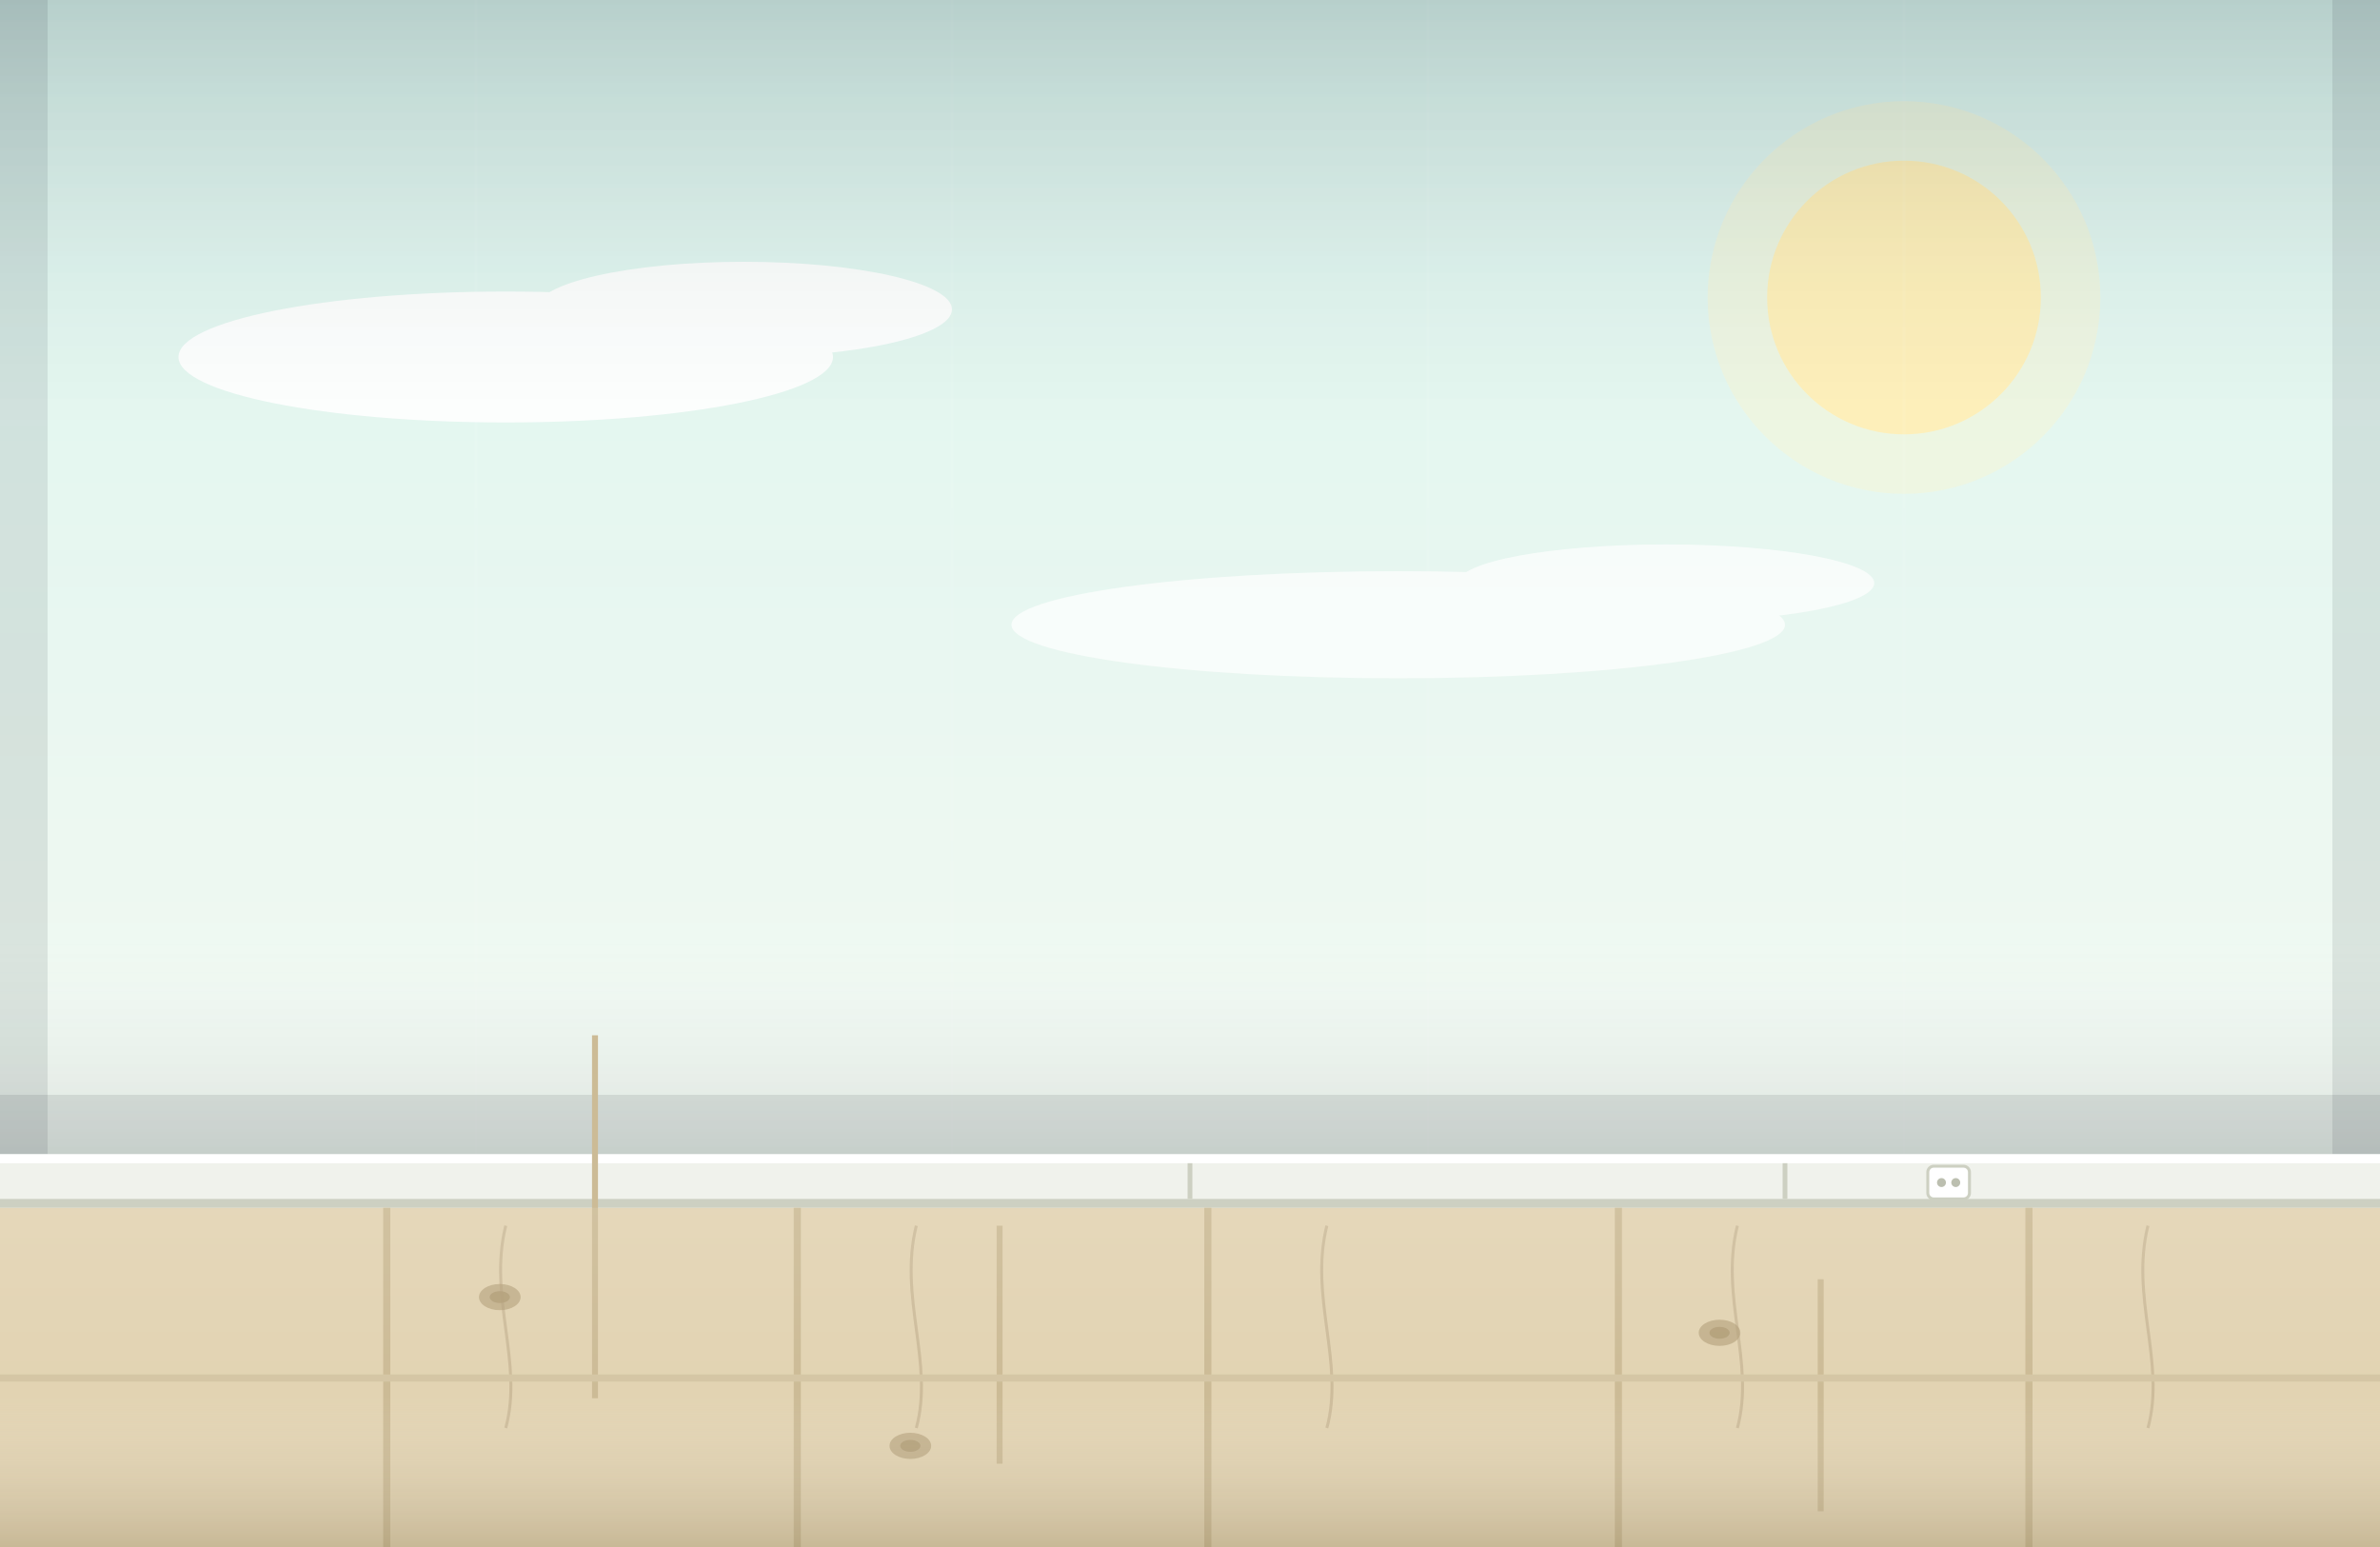
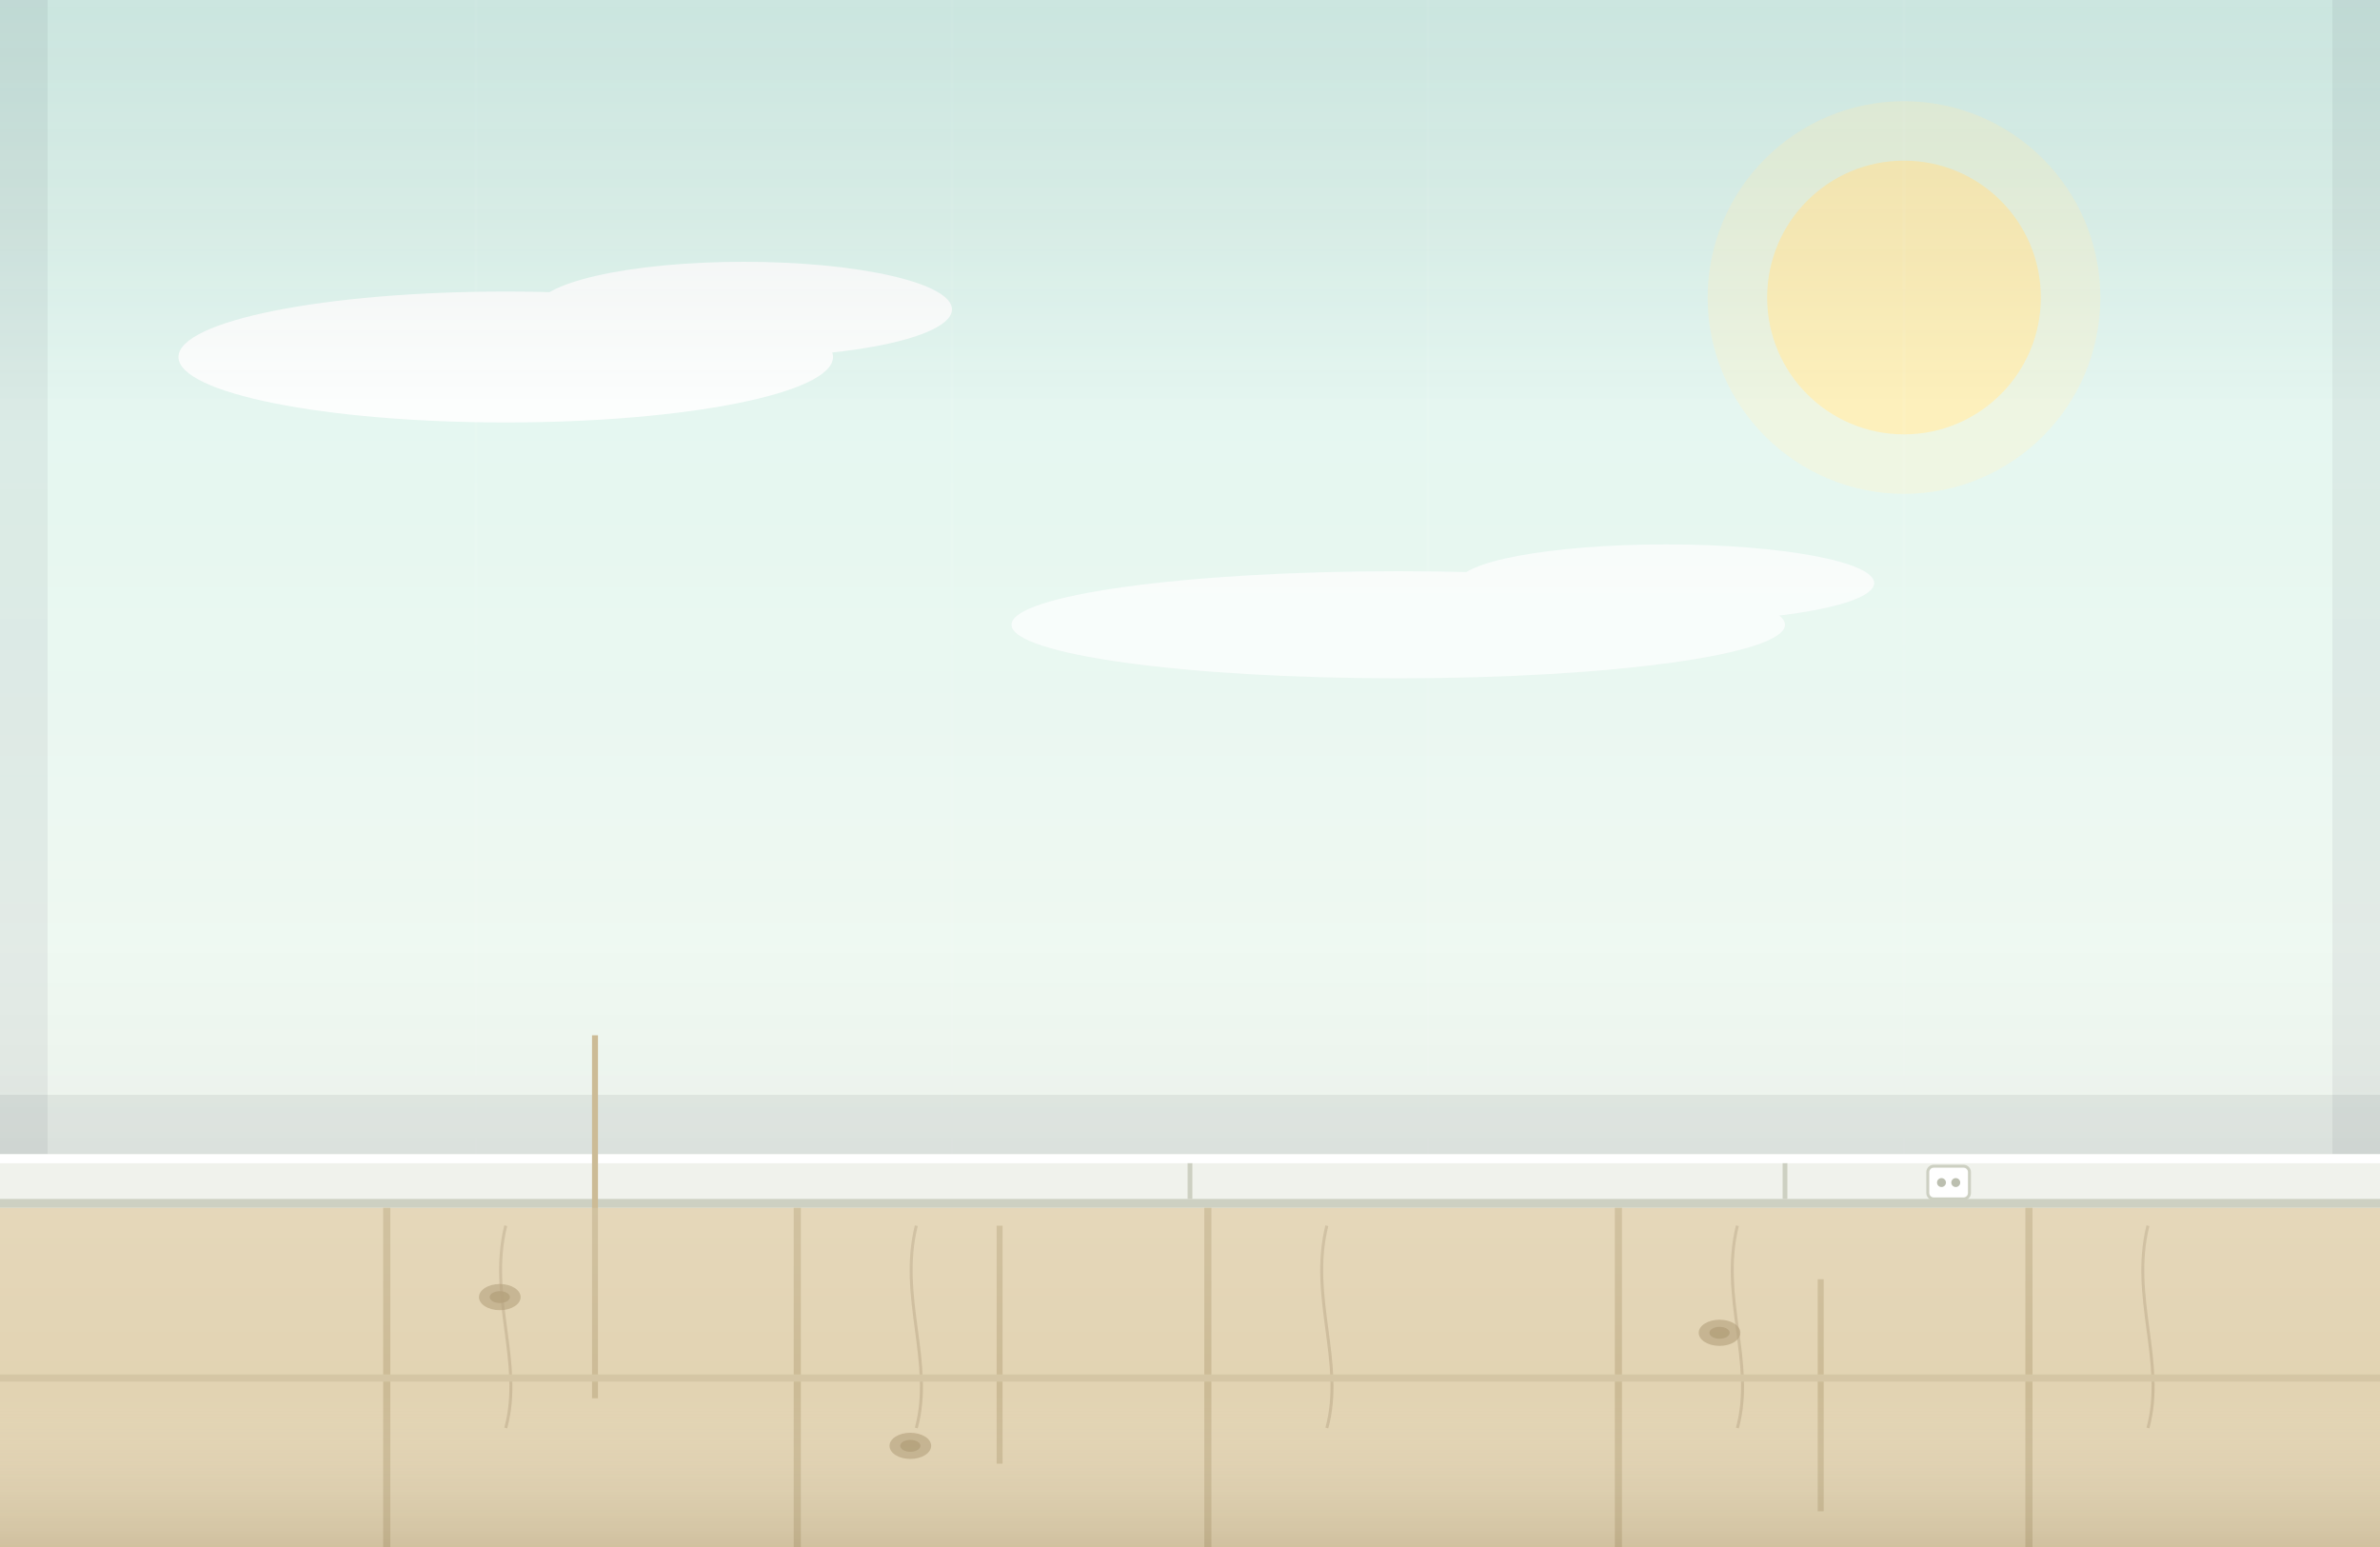
<svg xmlns="http://www.w3.org/2000/svg" viewBox="0 0 800 520" preserveAspectRatio="xMidYMid slice">
  <style>
    .st { animation: twinkle 2.6s ease-in-out infinite; }
    @keyframes twinkle { 0%, 100% { opacity: 0.25; } 50% { opacity: 1; } }
    .rain { animation: fall 1.6s linear infinite; }
    @keyframes fall { 0% { transform: translateY(-140px); } 100% { transform: translateY(0); } }
    .pt { animation: petal 8s linear infinite; }
    .pt.p2 { animation-duration: 10s; animation-delay: 2.6s; }
    .pt.p3 { animation-duration: 9s; animation-delay: 5s; }
    @keyframes petal { 0% { transform: translate(0, -20px) rotate(0deg); opacity: 0; } 12% { opacity: 1; } 88% { opacity: 1; } 100% { transform: translate(-60px, 420px) rotate(300deg); opacity: 0; } }
    .mist1 { animation: mbreath 9s ease-in-out infinite alternate; }
    .mist2 { animation: mbreath 12s ease-in-out infinite alternate; animation-delay: 2s; }
    @keyframes mbreath { 0% { opacity: 0.5; } 100% { opacity: 0.85; } }
  </style>
  <defs>
    <linearGradient id="wp" x1="0" y1="0" x2="0" y2="1">
      <stop offset="0" stop-color="#d8f3ec" />
      <stop offset="1" stop-color="#f4faf3" />
    </linearGradient>
    <linearGradient id="wallGlow" x1="0" y1="0" x2="0" y2="1">
-       <stop offset="0" stop-color="#0a1420" stop-opacity="0.16" />
-       <stop offset="0.35" stop-color="#ffffff" stop-opacity="0.07" />
+       <stop offset="0" stop-color="#0a1420" stop-opacity="0.06" />
+       <stop offset="0.35" stop-color="#ffffff" stop-opacity="0.10" />
      <stop offset="0.8" stop-color="#ffffff" stop-opacity="0.02" />
-       <stop offset="1" stop-color="#0a1420" stop-opacity="0.12" />
+       <stop offset="1" stop-color="#0a1420" stop-opacity="0.05" />
    </linearGradient>
    <linearGradient id="floorShade" x1="0" y1="0" x2="0" y2="1">
      <stop offset="0" stop-color="#ffffff" stop-opacity="0.1" />
      <stop offset="0.55" stop-color="#ffffff" stop-opacity="0" />
-       <stop offset="1" stop-color="#8a7a56" stop-opacity="0.3" />
+       <stop offset="1" stop-color="#8a7a56" stop-opacity="0.2" />
    </linearGradient>
  </defs>
  <rect width="800" height="395" fill="url(#wp)" />
  <circle cx="640" cy="100" r="46" fill="#ffeaa6" opacity="0.9" />
  <circle cx="640" cy="100" r="66" fill="#fff3c4" opacity="0.35" />
  <g fill="#ffffff" opacity="0.9">
    <ellipse cx="170" cy="120" rx="110" ry="22" />
    <ellipse cx="250" cy="104" rx="70" ry="16" />
  </g>
  <g fill="#ffffff" opacity="0.7">
    <ellipse cx="470" cy="210" rx="130" ry="18" />
    <ellipse cx="560" cy="196" rx="70" ry="13" />
  </g>
  <line x1="160" y1="0" x2="160" y2="388" stroke="#ffffff" stroke-width="1" opacity="0.06" />
  <line x1="320" y1="0" x2="320" y2="388" stroke="#ffffff" stroke-width="1" opacity="0.06" />
  <line x1="480" y1="0" x2="480" y2="388" stroke="#ffffff" stroke-width="1" opacity="0.06" />
  <line x1="640" y1="0" x2="640" y2="388" stroke="#ffffff" stroke-width="1" opacity="0.06" />
-   <rect width="16" height="388" fill="#0a1420" opacity="0.10" />
-   <rect x="784" width="16" height="388" fill="#0a1420" opacity="0.10" />
+   <rect width="16" height="388" fill="#0a1420" opacity="0.06" />
+   <rect x="784" width="16" height="388" fill="#0a1420" opacity="0.06" />
  <rect width="800" height="395" fill="url(#wallGlow)" />
-   <rect y="368" width="800" height="20" fill="#0a1420" opacity="0.10" />
+   <rect y="368" width="800" height="20" fill="#0a1420" opacity="0.07" />
  <rect y="388" width="800" height="18" fill="#f0f2ec" />
  <rect y="388" width="800" height="3" fill="#ffffff" />
  <line x1="200" y1="391" x2="200" y2="403" stroke="#cdd0c2" stroke-width="1.6" />
  <line x1="400" y1="391" x2="400" y2="403" stroke="#cdd0c2" stroke-width="1.6" />
  <line x1="600" y1="391" x2="600" y2="403" stroke="#cdd0c2" stroke-width="1.6" />
  <rect y="403" width="800" height="3" fill="#cdd0c2" />
  <g>
    <rect x="648" y="392" width="14" height="11" rx="2" fill="#ffffff" stroke="#cdd0c2" stroke-width="1" />
    <circle cx="652.6" cy="397.5" r="1.5" fill="#bcbfb0" />
    <circle cx="657.4" cy="397.5" r="1.5" fill="#bcbfb0" />
  </g>
  <rect y="406" width="800" height="114" fill="#e2d3b2" />
  <g>
    <line x1="130" y1="406" x2="130" y2="520" stroke="#ccbb96" stroke-width="2.4" />
    <line x1="268" y1="406" x2="268" y2="520" stroke="#ccbb96" stroke-width="2.4" />
    <line x1="406" y1="406" x2="406" y2="520" stroke="#ccbb96" stroke-width="2.4" />
    <line x1="544" y1="406" x2="544" y2="520" stroke="#ccbb96" stroke-width="2.4" />
    <line x1="682" y1="406" x2="682" y2="520" stroke="#ccbb96" stroke-width="2.4" />
  </g>
  <g>
    <line x1="200" y1="470" x2="200" y2="348" stroke="#ccbb96" stroke-width="2" />
    <line x1="336" y1="412" x2="336" y2="492" stroke="#ccbb96" stroke-width="2" />
    <line x1="612" y1="430" x2="612" y2="508" stroke="#ccbb96" stroke-width="2" />
  </g>
  <g>
    <path d="M170 412 C164 436 176 458 170 480" stroke="#bca988" stroke-width="1" fill="none" opacity="0.55" />
    <path d="M308 412 C302 436 314 458 308 480" stroke="#bca988" stroke-width="1" fill="none" opacity="0.55" />
    <path d="M446 412 C440 436 452 458 446 480" stroke="#bca988" stroke-width="1" fill="none" opacity="0.55" />
    <path d="M584 412 C578 436 590 458 584 480" stroke="#bca988" stroke-width="1" fill="none" opacity="0.55" />
    <path d="M722 412 C716 436 728 458 722 480" stroke="#bca988" stroke-width="1" fill="none" opacity="0.55" />
  </g>
  <g>
    <ellipse cx="168" cy="436" rx="7" ry="4.4" fill="#b09c76" opacity="0.6" />
    <ellipse cx="168" cy="436" rx="3.4" ry="2" fill="#b09c76" opacity="0.8" />
    <ellipse cx="306" cy="486" rx="7" ry="4.4" fill="#b09c76" opacity="0.6" />
    <ellipse cx="306" cy="486" rx="3.4" ry="2" fill="#b09c76" opacity="0.8" />
    <ellipse cx="578" cy="448" rx="7" ry="4.4" fill="#b09c76" opacity="0.6" />
    <ellipse cx="578" cy="448" rx="3.4" ry="2" fill="#b09c76" opacity="0.8" />
  </g>
  <rect y="462" width="800" height="2.4" fill="#d5c6a4" />
  <rect y="406" width="800" height="114" fill="url(#floorShade)" />
</svg>
